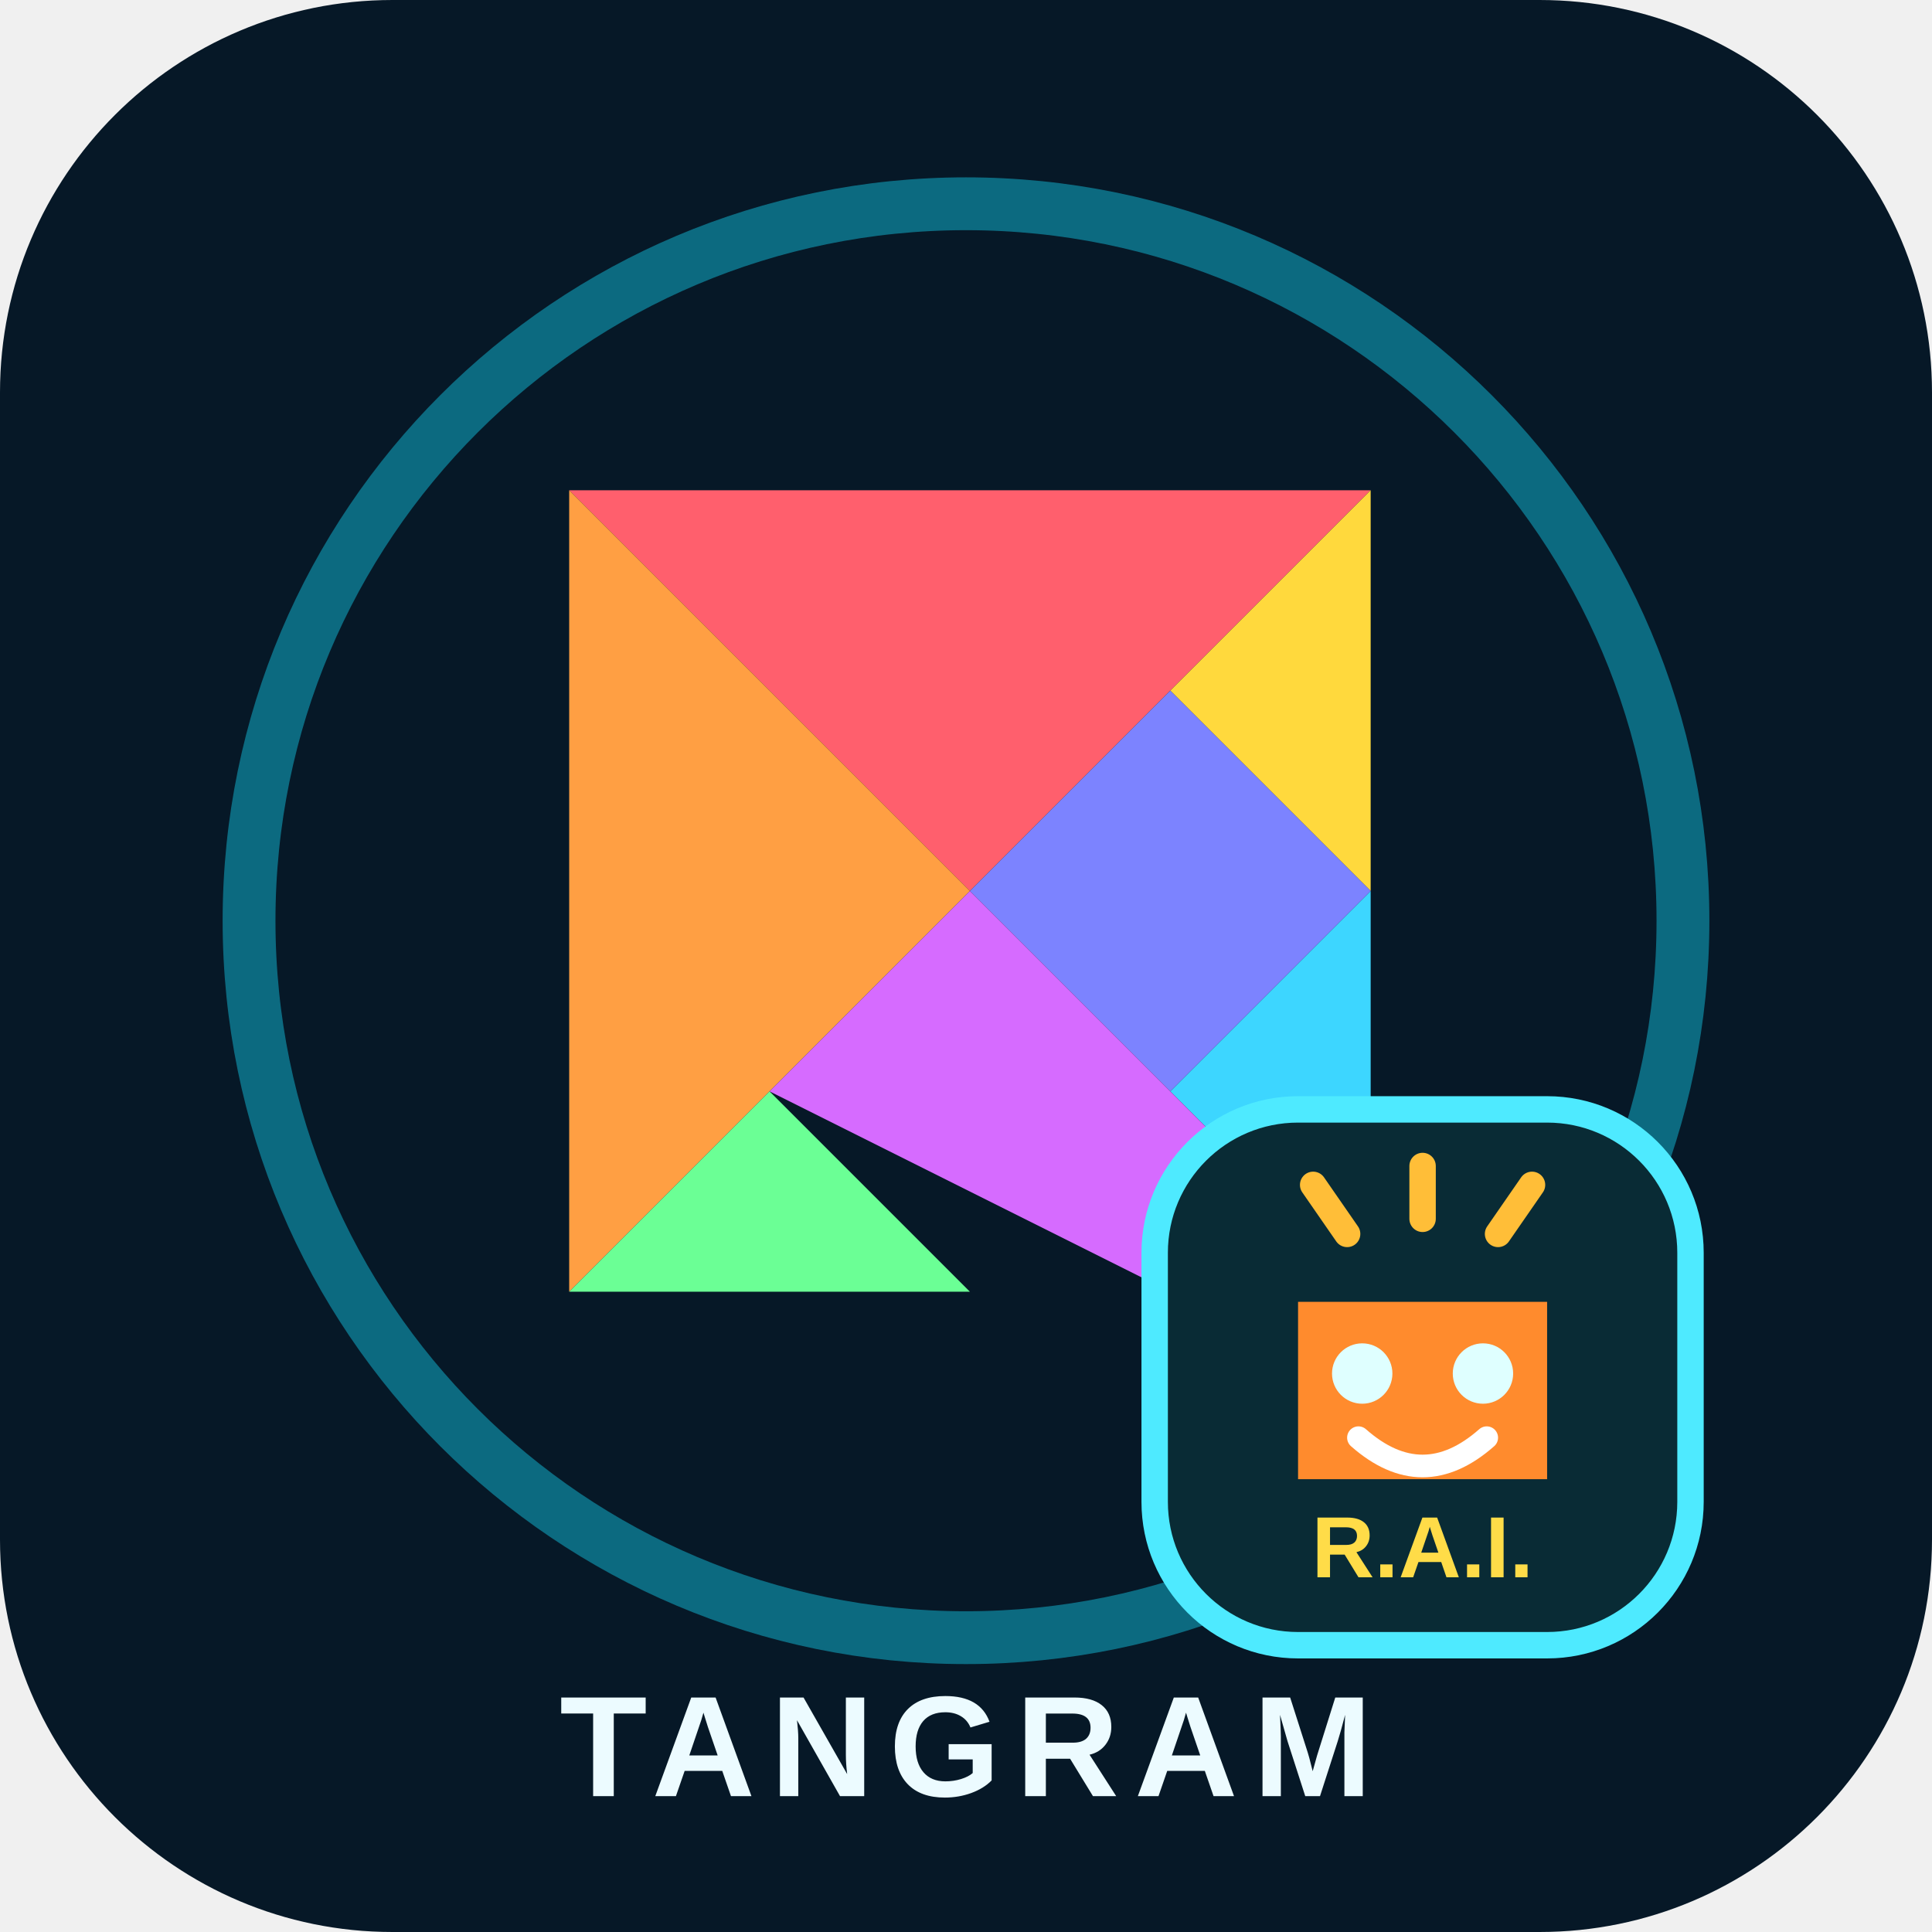
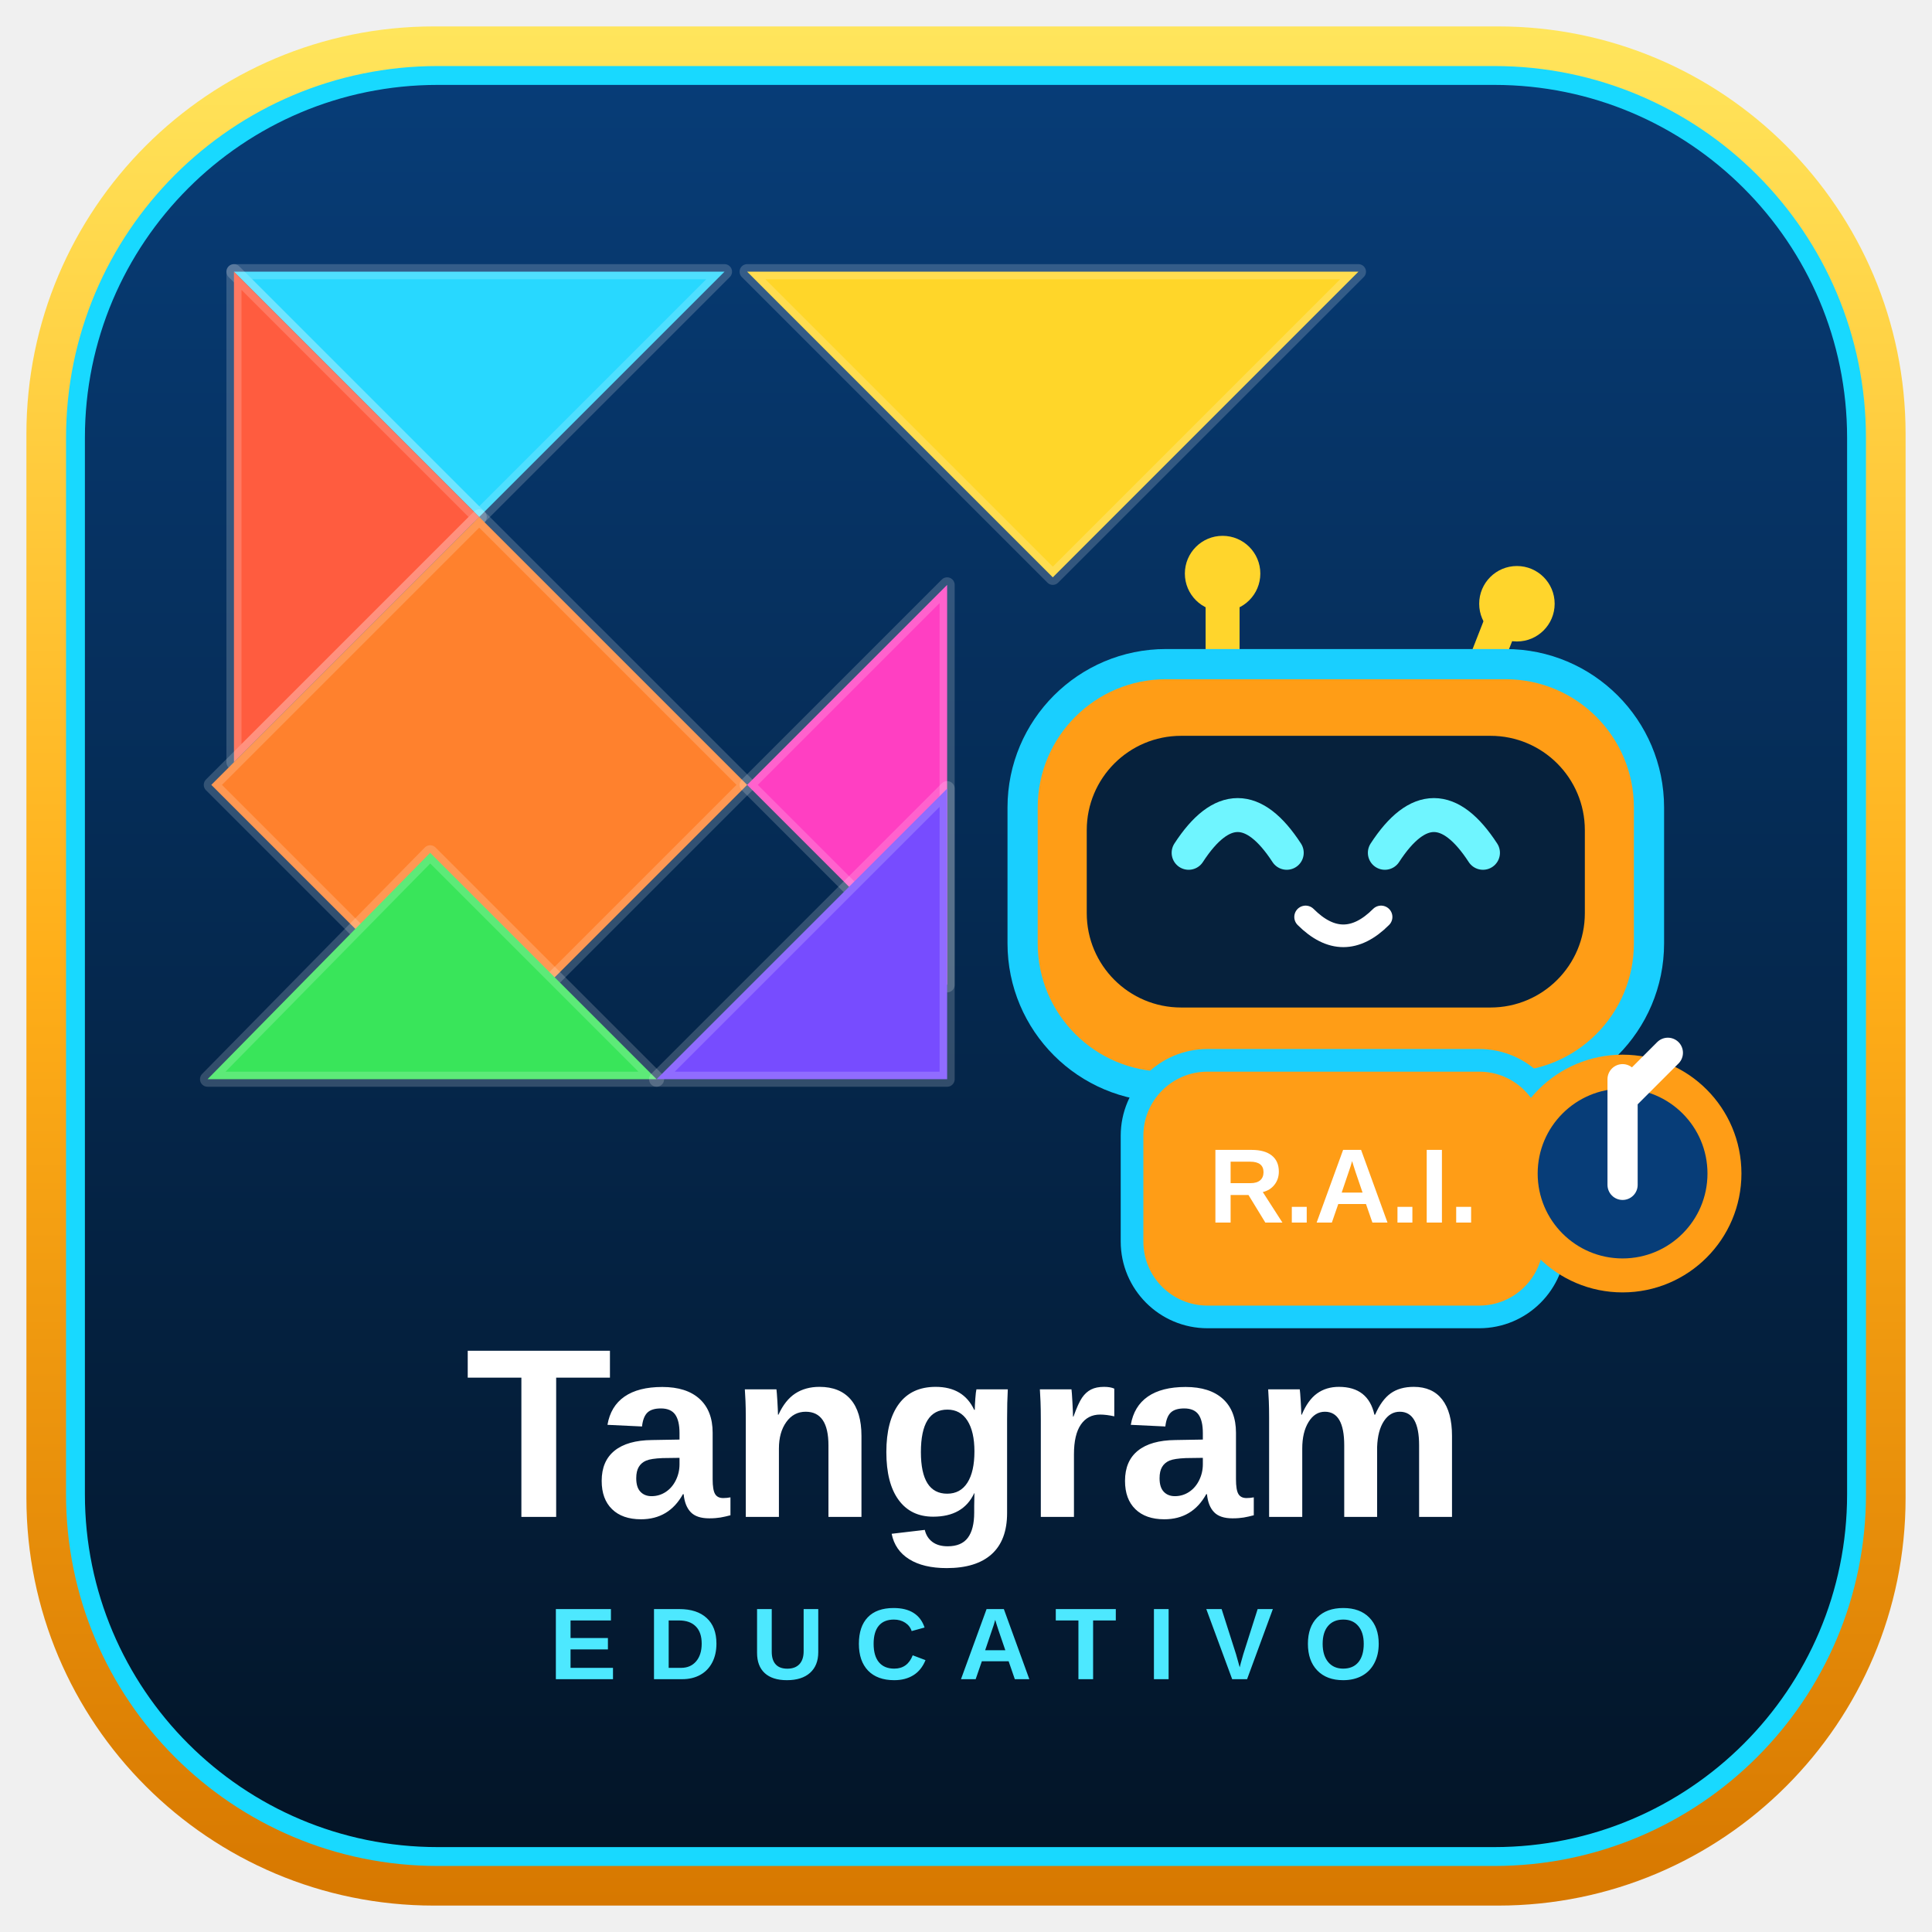
<svg xmlns="http://www.w3.org/2000/svg" viewBox="0 0 512 512">
-   <rect width="512" height="512" rx="104" fill="#061827" />
-   <circle cx="256" cy="244" r="190" fill="none" stroke="#14cfee" stroke-width="14" opacity=".45" />
-   <g transform="translate(106 78) scale(.59)">
-     <path d="M76 88h360L256 268z" fill="#ff5f6d" />
-     <path d="M76 88v360l180-180z" fill="#ff9f43" />
-     <path d="M436 88v180l-90-90z" fill="#ffd93d" />
-     <path d="M436 268v180l-90-90z" fill="#3dd6ff" />
-     <path d="M256 268l90-90 90 90-90 90z" fill="#7c83ff" />
-     <path d="M76 448h180l-90-90z" fill="#6bff95" />
-     <path d="M166 358l90-90 180 180h-90z" fill="#d66bff" />
+   <defs>
+     <linearGradient id="bg" x2="0" y2="1">
+       <stop stop-color="#073d78" />
+       <stop offset="1" stop-color="#031426" />
+     </linearGradient>
+     <linearGradient id="gold" x2="0" y2="1">
+       <stop stop-color="#ffe55c" />
+       <stop offset=".5" stop-color="#ffae19" />
+       <stop offset="1" stop-color="#d77800" />
+     </linearGradient>
+   </defs>
+   <rect x="7" y="7" width="498" height="498" rx="108" fill="url(#gold)" />
+   <rect x="20" y="20" width="472" height="472" rx="96" fill="url(#bg)" stroke="#18d9ff" stroke-width="5" />
+   <g stroke="#ffffff" stroke-opacity=".18" stroke-width="4" stroke-linejoin="round">
+     <polygon points="62,72 192,72 127,137" fill="#28d8ff" />
+     <polygon points="198,72 360,72 279,153" fill="#ffd629" />
+     <polygon points="127,137 62,202 62,72" fill="#ff5c3f" />
+     <polygon points="127,137 198,208 127,279 56,208" fill="#ff812d" />
+     <polygon points="198,208 251,155 251,261" fill="#ff3fc2" />
+     <polygon points="55,286 174,286 114,226" fill="#39e55a" />
+     <polygon points="174,286 251,286 251,209 213,247" fill="#774cff" />
  </g>
-   <g transform="translate(306 294)">
-     <rect width="142" height="142" rx="38" fill="#092b35" stroke="#4eeaff" stroke-width="7" />
-     <path d="M38 51h66v47H38z" rx="8" fill="#ff8b2d" />
-     <circle cx="55" cy="70" r="8" fill="#dfffff" />
-     <circle cx="87" cy="70" r="8" fill="#dfffff" />
-     <path d="M54 87q17 15 34 0" fill="none" stroke="#fff" stroke-width="6" stroke-linecap="round" />
-     <path d="M71 29V15m-20 18-9-13m49 13 9-13" stroke="#ffbe38" stroke-width="7" stroke-linecap="round" />
-     <text x="71" y="124" text-anchor="middle" font-family="Arial,sans-serif" font-size="23" font-weight="900" fill="#ffdc48">R.A.I.</text>
+   <g transform="translate(245 148)">
+     <path d="M79 5v24M154 14l-9 23" stroke="#ffd52c" stroke-width="9" stroke-linecap="round" />
+     <circle cx="79" cy="4" r="10" fill="#ffd52c" />
+     <circle cx="157" cy="12" r="10" fill="#ffd52c" />
+     <rect x="26" y="28" width="166" height="112" rx="38" fill="#ff9d16" stroke="#19cfff" stroke-width="8" />
+     <rect x="43" y="47" width="132" height="72" rx="25" fill="#06213c" />
+     <path d="M70 78q13-20 26 0M122 78q13-20 26 0" fill="none" stroke="#6ff5ff" stroke-width="9" stroke-linecap="round" />
+     <path d="M101 95q10 10 20 0" fill="none" stroke="#fff" stroke-width="6" stroke-linecap="round" />
+     <rect x="55" y="133" width="112" height="68" rx="20" fill="#ff9d16" stroke="#19cfff" stroke-width="6" />
+     <text x="111" y="176" text-anchor="middle" font-family="Arial,sans-serif" font-size="28" font-weight="900" fill="#fff">R.A.I.</text>
+     <circle cx="185" cy="163" r="27" fill="#073d78" stroke="#ff9d16" stroke-width="9" />
+     <path d="M185 166v-28m0 5 12-12" stroke="#fff" stroke-width="8" stroke-linecap="round" />
  </g>
-   <text x="256" y="476" text-anchor="middle" font-family="Arial,sans-serif" font-size="38" font-weight="900" letter-spacing="4" fill="#ecfbff">TANGRAM</text>
+   <text x="256" y="402" text-anchor="middle" font-family="Arial,sans-serif" font-size="64" font-weight="900" fill="#fff">Tangram</text>
+   <text x="256" y="445" text-anchor="middle" font-family="Arial,sans-serif" font-size="27" font-weight="800" letter-spacing="8" fill="#4de8ff">EDUCATIVO</text>
</svg>
